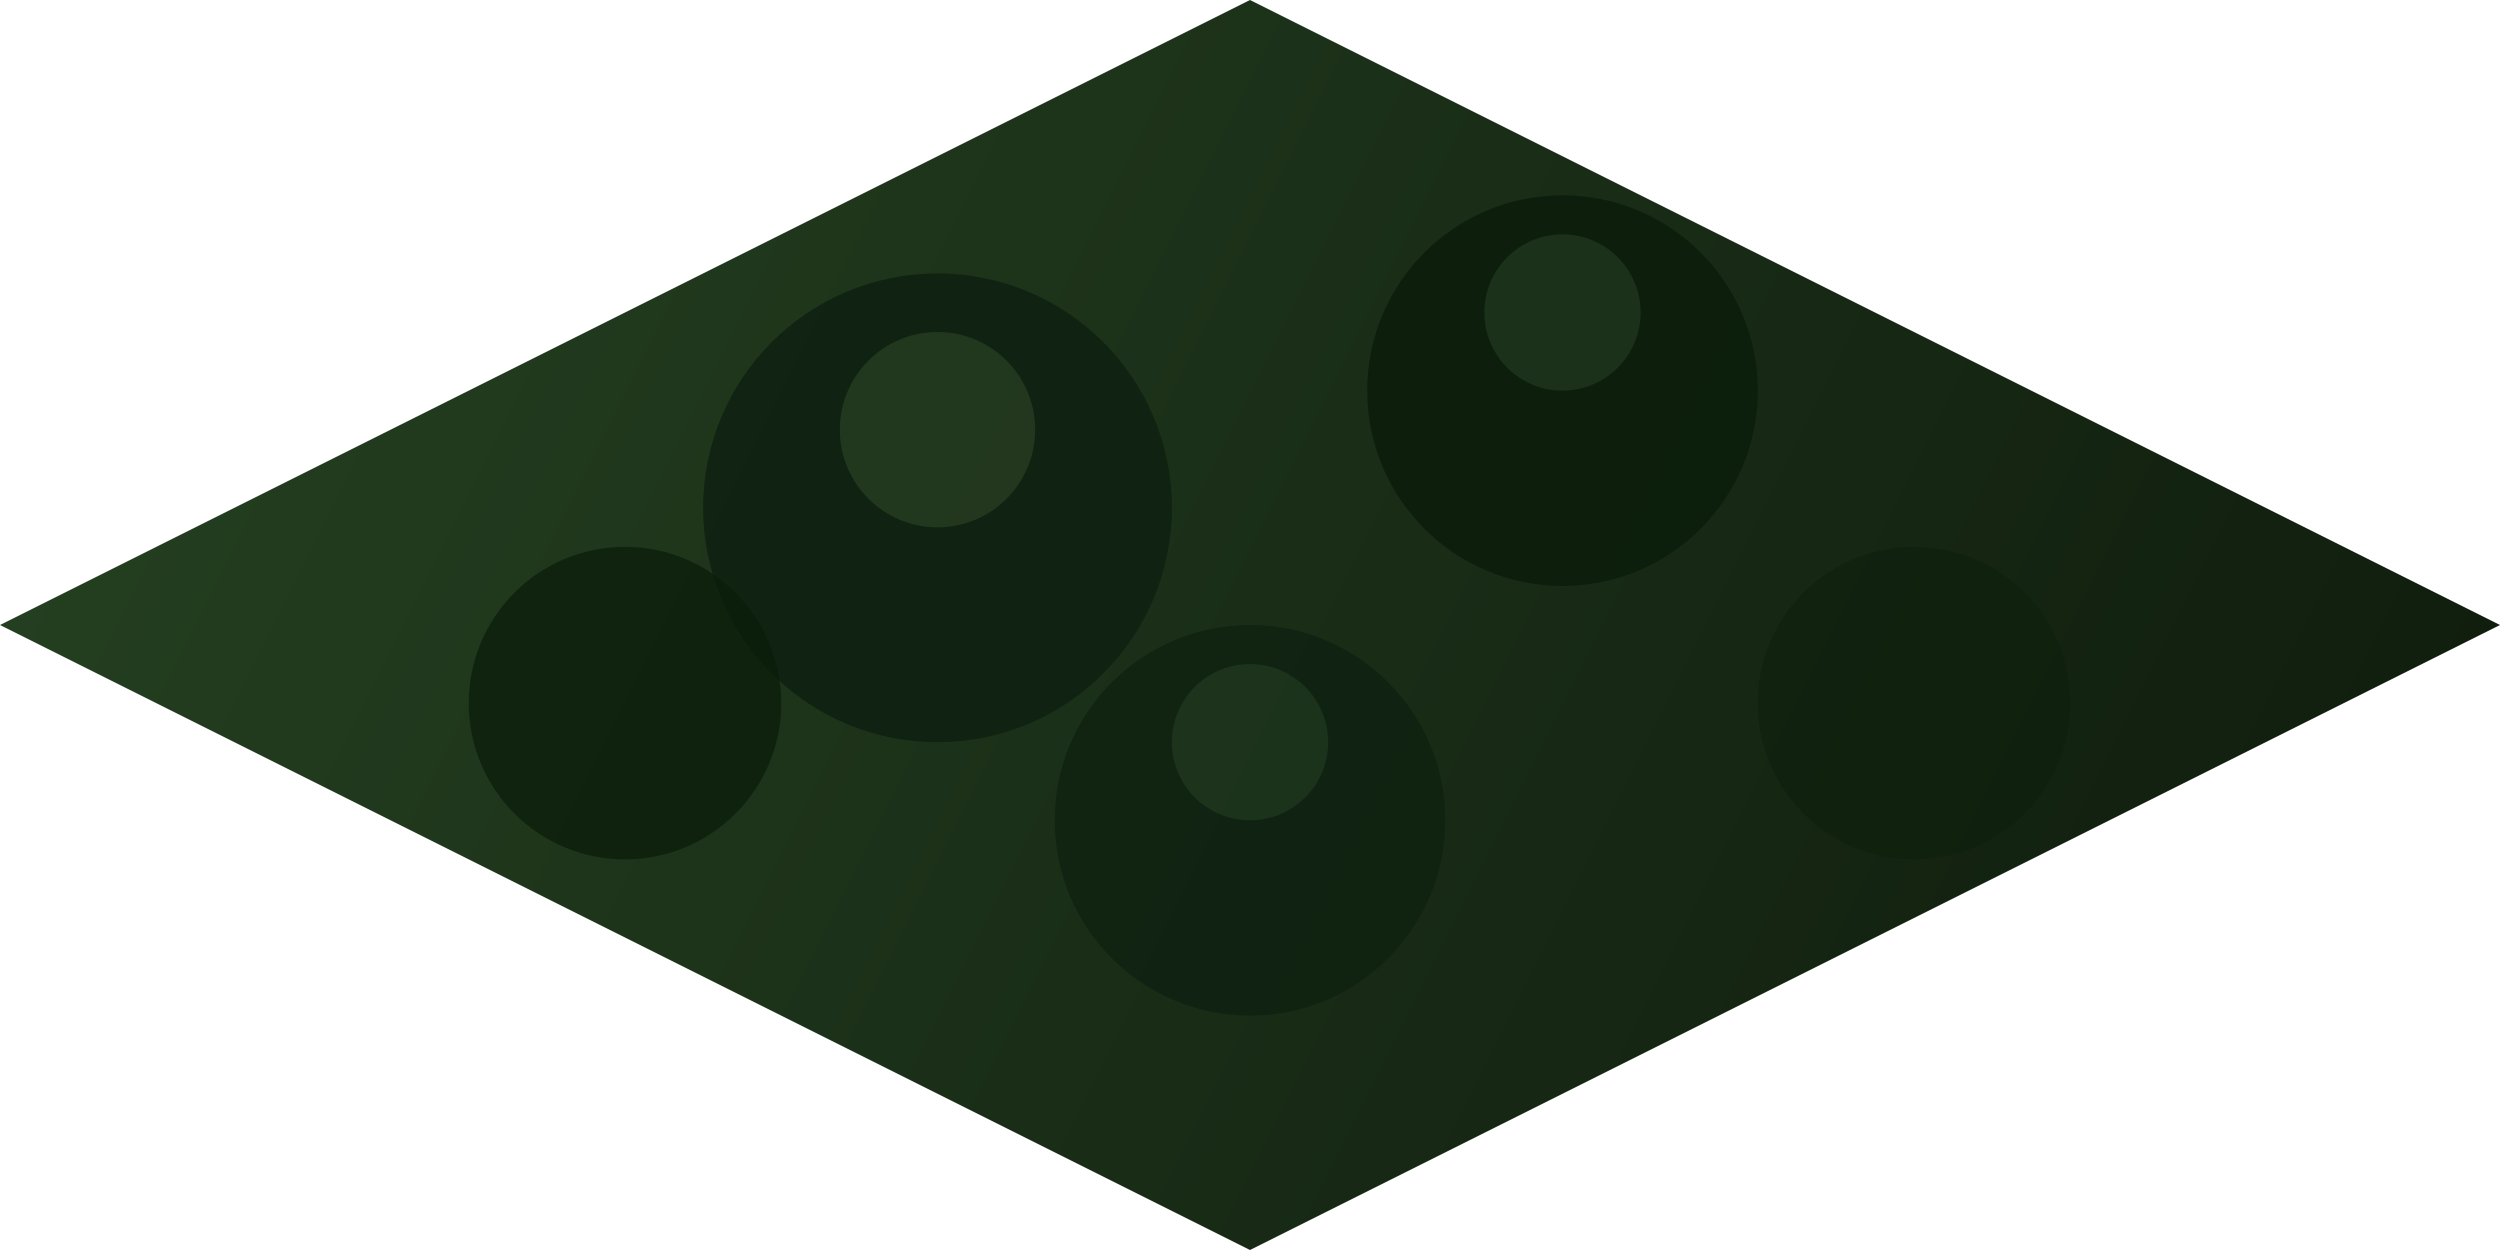
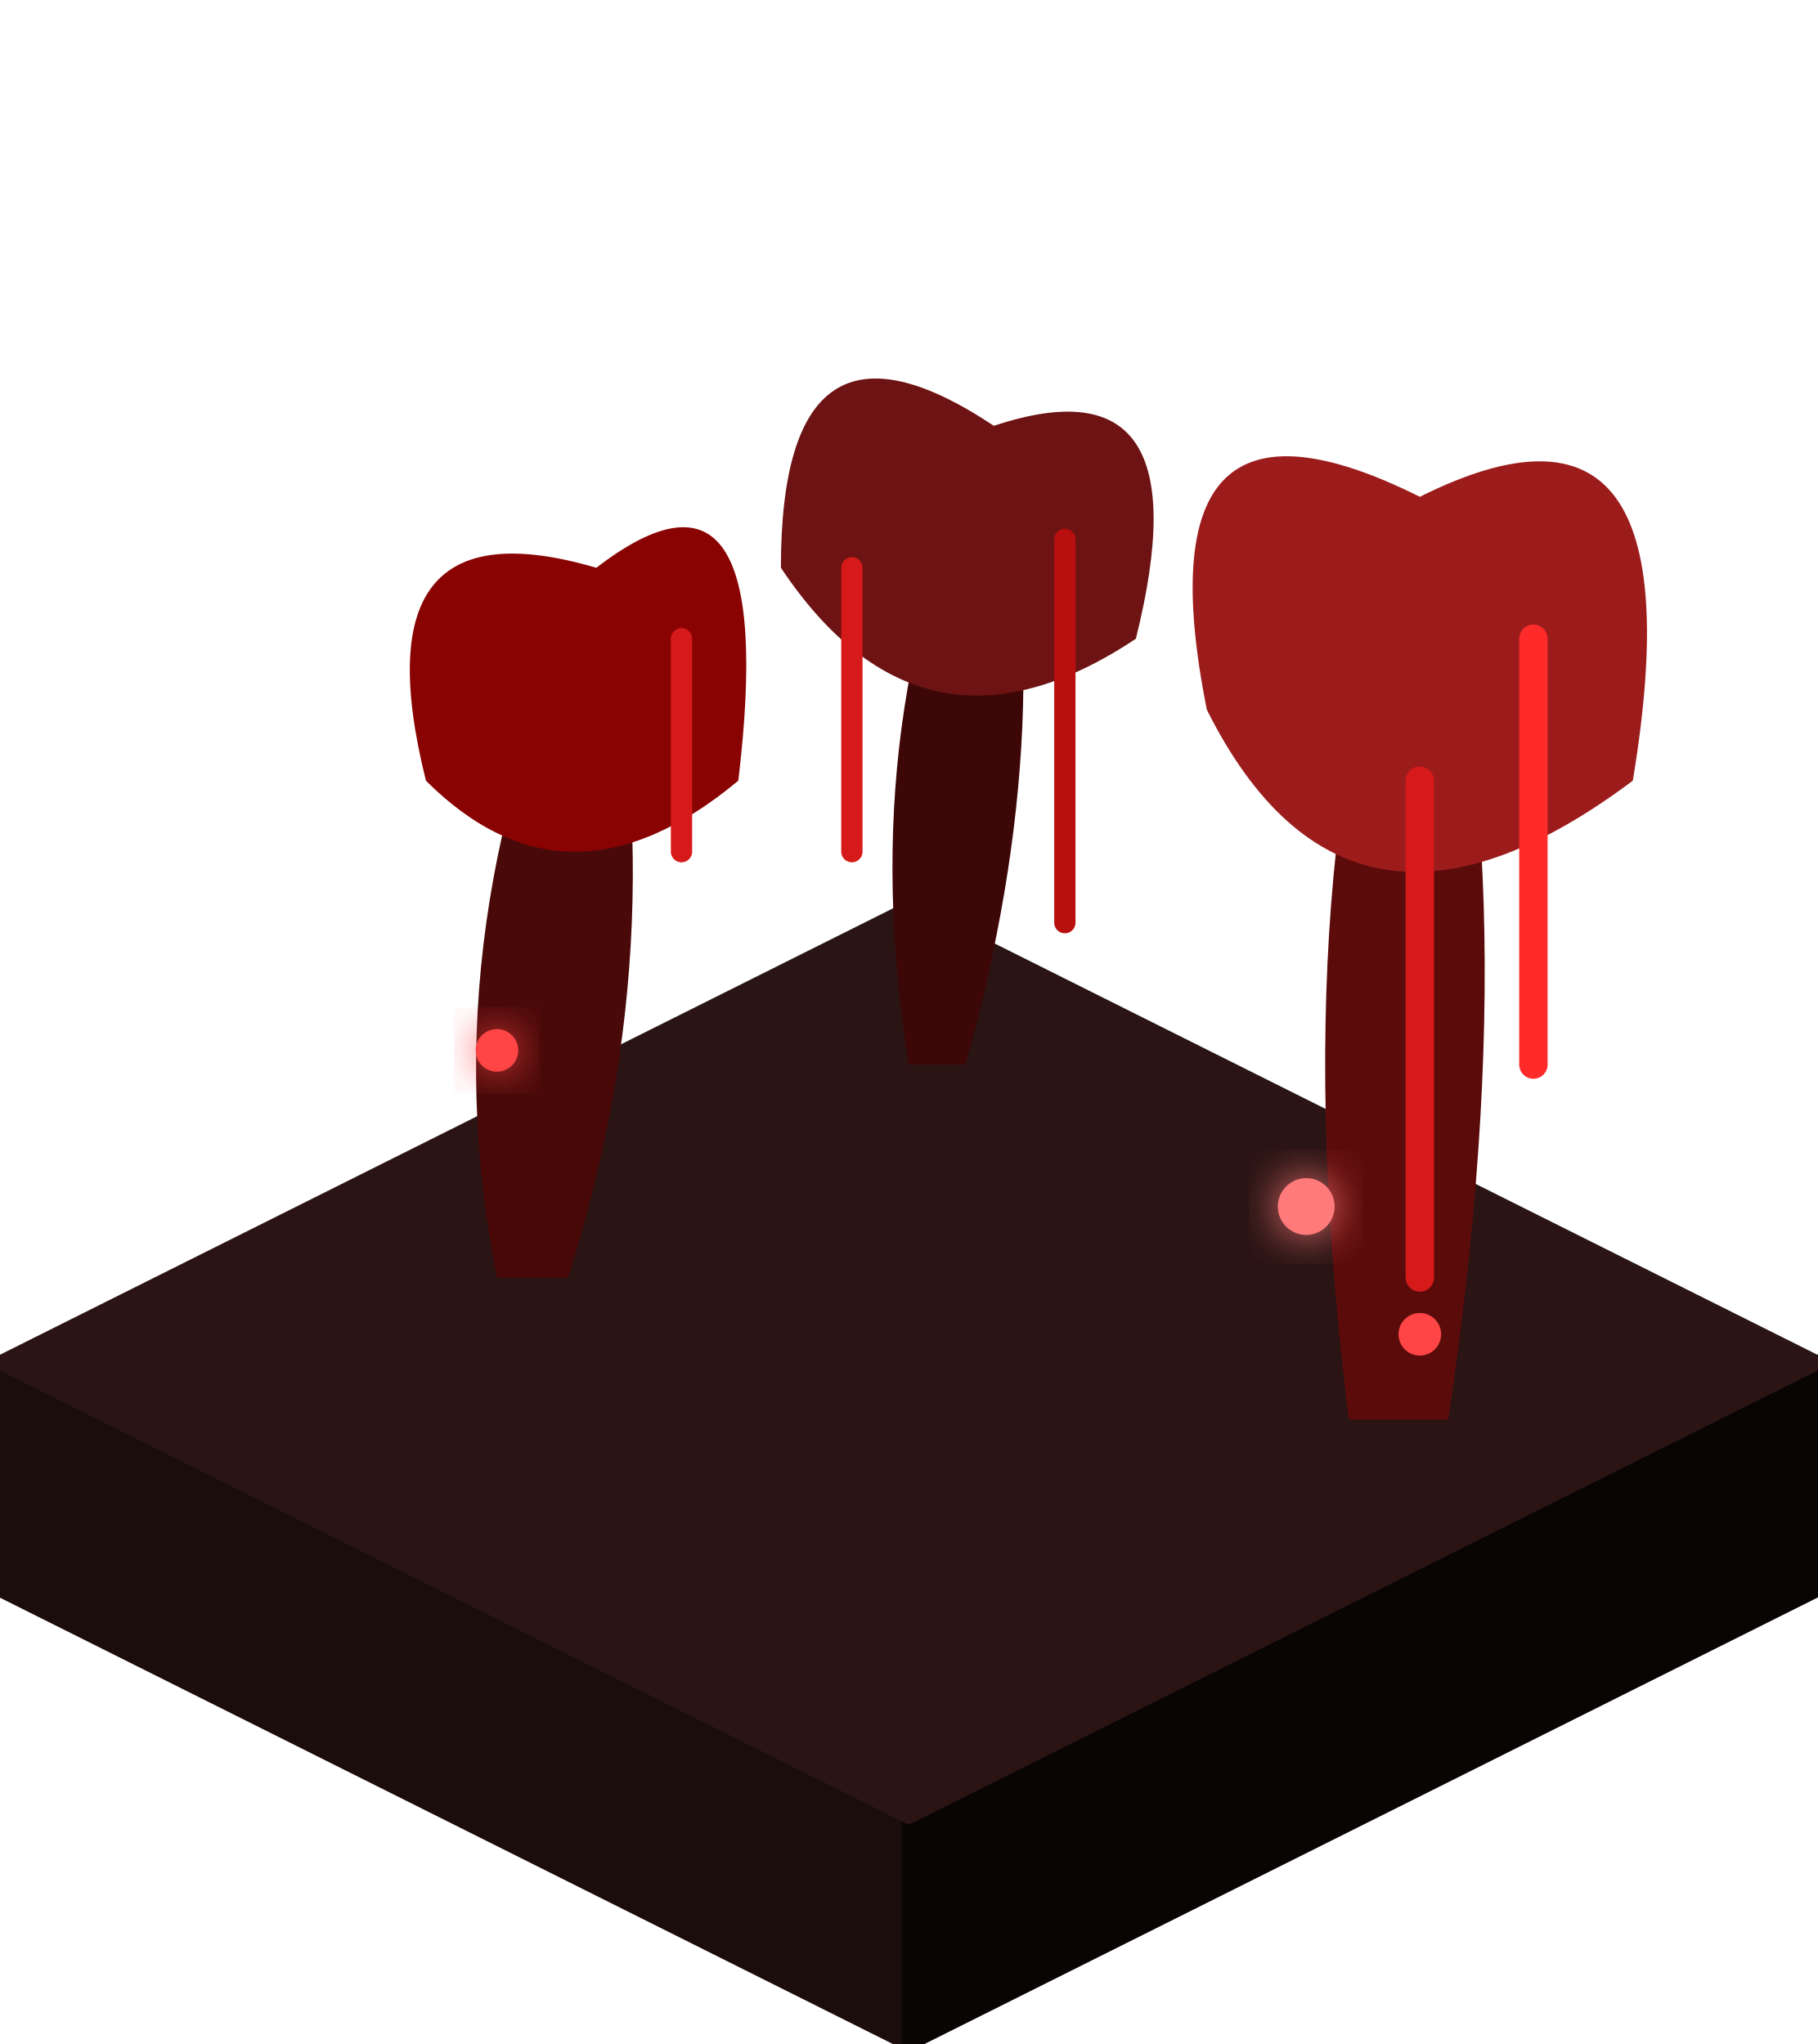
- <svg xmlns="http://www.w3.org/2000/svg" viewBox="0 0 64 32" width="64" height="32">
+ <svg xmlns="http://www.w3.org/2000/svg" viewBox="0 0 128 144">
  <defs>
-     <linearGradient id="g" x1="0" y1="0" x2="64" y2="32" gradientUnits="userSpaceOnUse">
-       <stop offset="0%" stop-color="#264222" />
-       <stop offset="100%" stop-color="#0E1A0C" />
-     </linearGradient>
-     <clipPath id="d">
-       <polygon points="32,0 64,16 32,32 0,16" />
-     </clipPath>
+     <filter id="blood-drop-glow" x="-50%" y="-50%" width="200%" height="200%">
+       <feGaussianBlur stdDeviation="1.5" result="blur" />
+       <feComposite in="SourceGraphic" in2="blur" operator="over" />
+     </filter>
  </defs>
-   <polygon points="32,0 64,16 32,32 0,16" fill="url(#g)" />
-   <g clip-path="url(#d)">
-     <circle cx="24" cy="13" r="6" fill="#0E2010" opacity="0.85" />
-     <circle cx="40" cy="10" r="5" fill="#0A1C0A" opacity="0.85" />
-     <circle cx="32" cy="21" r="5" fill="#0E2010" opacity="0.75" />
-     <circle cx="16" cy="18" r="4" fill="#0A1C0A" opacity="0.75" />
-     <circle cx="49" cy="18" r="4" fill="#0E1E0C" opacity="0.65" />
-     <circle cx="24" cy="11" r="2.5" fill="#3C5830" opacity="0.40" />
-     <circle cx="40" cy="8" r="2" fill="#365230" opacity="0.35" />
-     <circle cx="32" cy="19" r="2" fill="#3A5630" opacity="0.30" />
+   <polygon points="0,96 64,128 64,144 0,112" fill="#1c0d0d" stroke="#1c0d0d" stroke-width="1" />
+   <polygon points="64,128 128,96 128,112 64,144" fill="#0a0505" stroke="#0a0505" stroke-width="1" />
+   <polygon points="64,64 128,96 64,128 0,96" fill="#2b1414" stroke="#2b1414" stroke-width="1" stroke-linejoin="round" />
+   <g>
+     <path d="M 64,75 Q 60,50 70,30 Q 75,50 68,75" fill="#3d0707" />
+     <path d="M 70,30 Q 85,25 80,45 Q 65,55 55,40 Q 55,20 70,30 Z" fill="#6e1313" />
+     <path d="M 60,40 L 60,60" stroke="#d61a1a" stroke-width="1.5" stroke-linecap="round" />
+     <path d="M 75,38 L 75,65" stroke="#b80f0f" stroke-width="1.5" stroke-linecap="round" />
+   </g>
+   <g>
+     <path d="M 35,90 Q 30,65 42,40 Q 48,65 40,90" fill="#4a0909" />
+     <path d="M 42,40 Q 55,30 52,55 Q 40,65 30,55 Q 25,35 42,40 Z" fill="#8a0303" />
+     <path d="M 35,48 L 35,70" stroke="#ff2a2a" stroke-width="2" stroke-linecap="round" filter="url(#blood-drop-glow)" />
+     <path d="M 48,45 L 48,60" stroke="#d61a1a" stroke-width="1.5" stroke-linecap="round" />
+     <circle cx="35" cy="74" r="1.5" fill="#ff4545" filter="url(#blood-drop-glow)" />
+   </g>
+   <g>
+     <path d="M 95,100 Q 90,60 100,35 Q 108,60 102,100" fill="#5c0b0b" />
+     <path d="M 100,35 Q 120,25 115,55 Q 95,70 85,50 Q 80,25 100,35 Z" fill="#9c1c1c" />
+     <path d="M 92,48 L 92,80" stroke="#ff4545" stroke-width="2.5" stroke-linecap="round" filter="url(#blood-drop-glow)" />
+     <path d="M 108,45 L 108,75" stroke="#ff2a2a" stroke-width="2" stroke-linecap="round" />
+     <path d="M 100,55 L 100,90" stroke="#d61a1a" stroke-width="2" stroke-linecap="round" />
+     <circle cx="92" cy="85" r="2" fill="#ff7a7a" filter="url(#blood-drop-glow)" />
+     <circle cx="100" cy="94" r="1.5" fill="#ff4545" />
  </g>
</svg>
